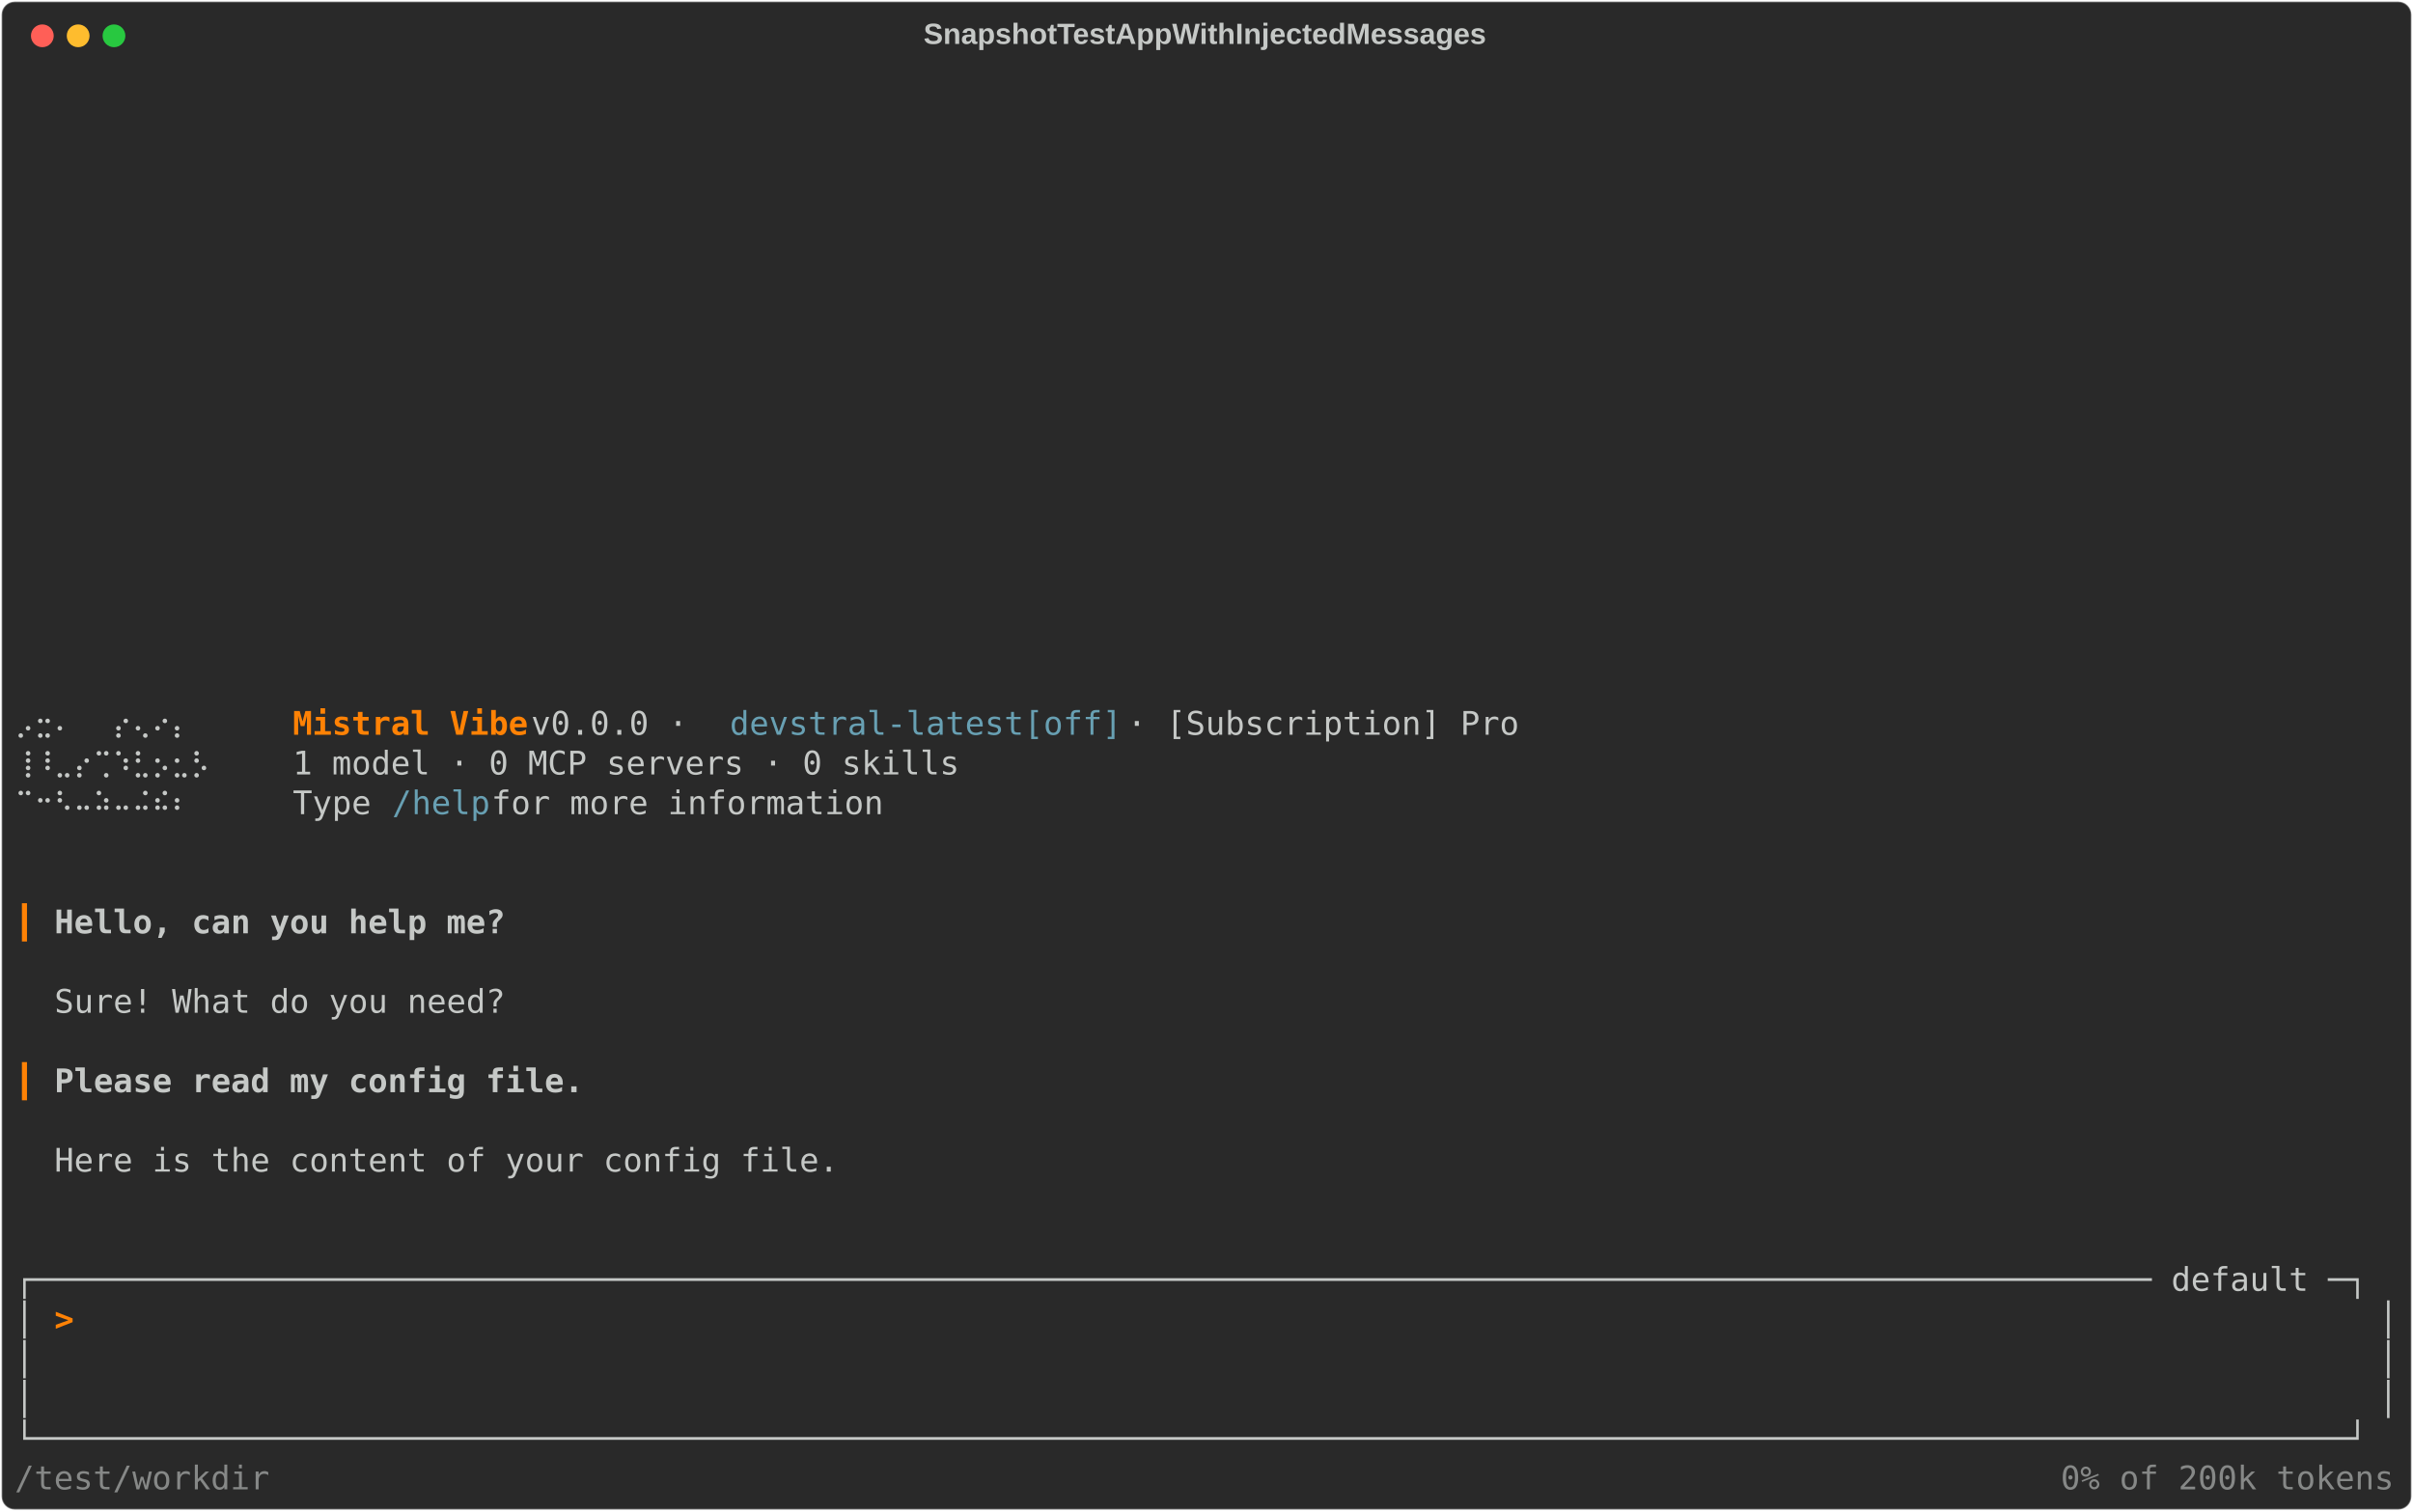
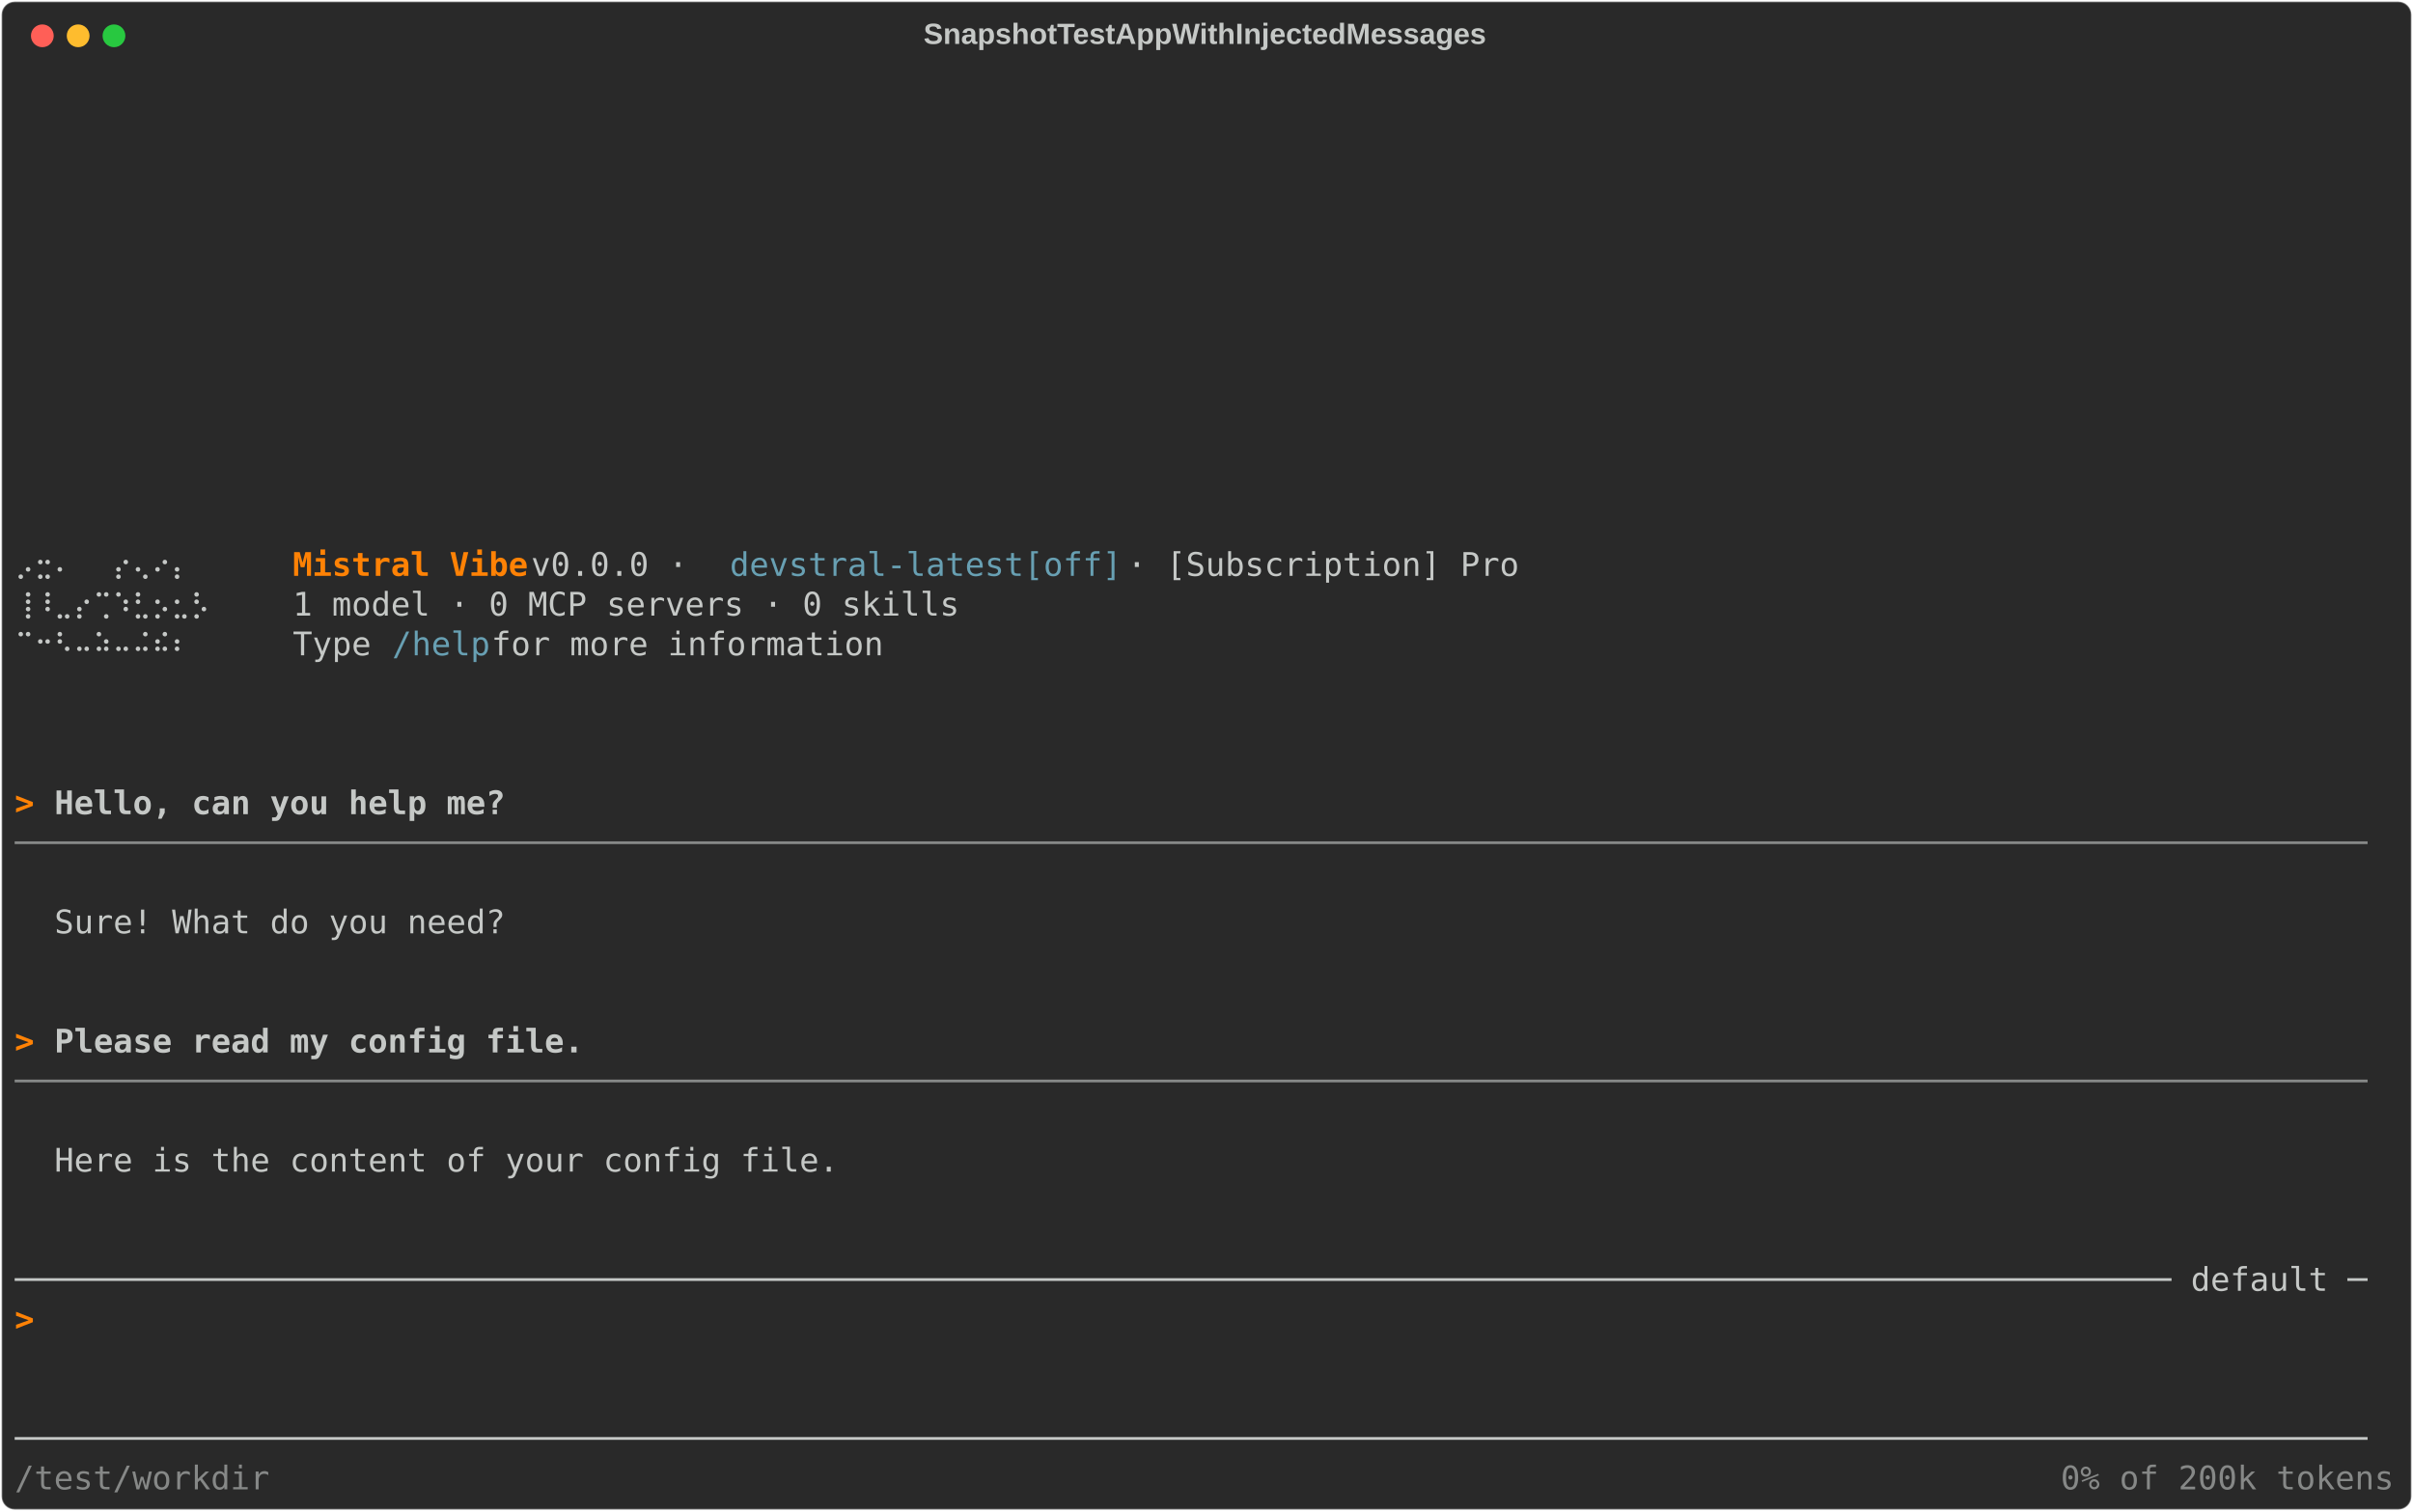
<svg xmlns="http://www.w3.org/2000/svg" class="rich-terminal" viewBox="0 0 1482 928.4">
  <style>

    @font-face {
        font-family: "Fira Code";
        src: local("FiraCode-Regular"),
                url("https://cdnjs.cloudflare.com/ajax/libs/firacode/6.2.0/woff2/FiraCode-Regular.woff2") format("woff2"),
                url("https://cdnjs.cloudflare.com/ajax/libs/firacode/6.2.0/woff/FiraCode-Regular.woff") format("woff");
        font-style: normal;
        font-weight: 400;
    }
    @font-face {
        font-family: "Fira Code";
        src: local("FiraCode-Bold"),
                url("https://cdnjs.cloudflare.com/ajax/libs/firacode/6.2.0/woff2/FiraCode-Bold.woff2") format("woff2"),
                url("https://cdnjs.cloudflare.com/ajax/libs/firacode/6.2.0/woff/FiraCode-Bold.woff") format("woff");
        font-style: bold;
        font-weight: 700;
    }

    .terminal-matrix {
        font-family: Fira Code, monospace;
        font-size: 20px;
        line-height: 24.4px;
        font-variant-east-asian: full-width;
    }

    .terminal-title {
        font-size: 18px;
        font-weight: bold;
        font-family: arial;
    }

    .terminal-r1 { fill: #c5c8c6 }
.terminal-r2 { fill: #ff8205;font-weight: bold }
.terminal-r3 { fill: #68a0b3 }
- .terminal-r4 { fill: #ff8205 }
- .terminal-r5 { fill: #c5c8c6;font-weight: bold }
- .terminal-r6 { fill: #868887 }
+ .terminal-r4 { fill: #c5c8c6;font-weight: bold }
+ .terminal-r5 { fill: #868887 }
    </style>
  <defs>
    <clipPath id="terminal-clip-terminal">
      <rect x="0" y="0" width="1463.0" height="877.4" />
    </clipPath>
    <clipPath id="terminal-line-0">
      <rect x="0" y="1.5" width="1464" height="24.65" />
    </clipPath>
    <clipPath id="terminal-line-1">
      <rect x="0" y="25.9" width="1464" height="24.65" />
    </clipPath>
    <clipPath id="terminal-line-2">
      <rect x="0" y="50.3" width="1464" height="24.65" />
    </clipPath>
    <clipPath id="terminal-line-3">
      <rect x="0" y="74.7" width="1464" height="24.65" />
    </clipPath>
    <clipPath id="terminal-line-4">
      <rect x="0" y="99.1" width="1464" height="24.65" />
    </clipPath>
    <clipPath id="terminal-line-5">
      <rect x="0" y="123.5" width="1464" height="24.65" />
    </clipPath>
    <clipPath id="terminal-line-6">
      <rect x="0" y="147.9" width="1464" height="24.65" />
    </clipPath>
    <clipPath id="terminal-line-7">
      <rect x="0" y="172.3" width="1464" height="24.65" />
    </clipPath>
    <clipPath id="terminal-line-8">
      <rect x="0" y="196.7" width="1464" height="24.65" />
    </clipPath>
    <clipPath id="terminal-line-9">
      <rect x="0" y="221.1" width="1464" height="24.65" />
    </clipPath>
    <clipPath id="terminal-line-10">
      <rect x="0" y="245.5" width="1464" height="24.65" />
    </clipPath>
    <clipPath id="terminal-line-11">
      <rect x="0" y="269.9" width="1464" height="24.65" />
    </clipPath>
    <clipPath id="terminal-line-12">
      <rect x="0" y="294.3" width="1464" height="24.65" />
    </clipPath>
    <clipPath id="terminal-line-13">
      <rect x="0" y="318.7" width="1464" height="24.65" />
    </clipPath>
    <clipPath id="terminal-line-14">
      <rect x="0" y="343.1" width="1464" height="24.65" />
    </clipPath>
    <clipPath id="terminal-line-15">
      <rect x="0" y="367.5" width="1464" height="24.65" />
    </clipPath>
    <clipPath id="terminal-line-16">
      <rect x="0" y="391.9" width="1464" height="24.65" />
    </clipPath>
    <clipPath id="terminal-line-17">
      <rect x="0" y="416.3" width="1464" height="24.65" />
    </clipPath>
    <clipPath id="terminal-line-18">
      <rect x="0" y="440.7" width="1464" height="24.65" />
    </clipPath>
    <clipPath id="terminal-line-19">
      <rect x="0" y="465.1" width="1464" height="24.65" />
    </clipPath>
    <clipPath id="terminal-line-20">
      <rect x="0" y="489.5" width="1464" height="24.65" />
    </clipPath>
    <clipPath id="terminal-line-21">
      <rect x="0" y="513.9" width="1464" height="24.65" />
    </clipPath>
    <clipPath id="terminal-line-22">
      <rect x="0" y="538.3" width="1464" height="24.65" />
    </clipPath>
    <clipPath id="terminal-line-23">
      <rect x="0" y="562.7" width="1464" height="24.65" />
    </clipPath>
    <clipPath id="terminal-line-24">
      <rect x="0" y="587.1" width="1464" height="24.65" />
    </clipPath>
    <clipPath id="terminal-line-25">
      <rect x="0" y="611.5" width="1464" height="24.65" />
    </clipPath>
    <clipPath id="terminal-line-26">
      <rect x="0" y="635.9" width="1464" height="24.65" />
    </clipPath>
    <clipPath id="terminal-line-27">
      <rect x="0" y="660.3" width="1464" height="24.65" />
    </clipPath>
    <clipPath id="terminal-line-28">
      <rect x="0" y="684.7" width="1464" height="24.65" />
    </clipPath>
    <clipPath id="terminal-line-29">
      <rect x="0" y="709.1" width="1464" height="24.65" />
    </clipPath>
    <clipPath id="terminal-line-30">
      <rect x="0" y="733.5" width="1464" height="24.65" />
    </clipPath>
    <clipPath id="terminal-line-31">
      <rect x="0" y="757.9" width="1464" height="24.65" />
    </clipPath>
    <clipPath id="terminal-line-32">
      <rect x="0" y="782.3" width="1464" height="24.65" />
    </clipPath>
    <clipPath id="terminal-line-33">
      <rect x="0" y="806.7" width="1464" height="24.65" />
    </clipPath>
    <clipPath id="terminal-line-34">
      <rect x="0" y="831.1" width="1464" height="24.65" />
    </clipPath>
  </defs>
  <rect fill="#292929" stroke="rgba(255,255,255,0.35)" stroke-width="1" x="1" y="1" width="1480" height="926.4" rx="8" />
  <text class="terminal-title" fill="#c5c8c6" text-anchor="middle" x="740" y="27">SnapshotTestAppWithInjectedMessages</text>
  <g transform="translate(26,22)">
    <circle cx="0" cy="0" r="7" fill="#ff5f57" />
    <circle cx="22" cy="0" r="7" fill="#febc2e" />
    <circle cx="44" cy="0" r="7" fill="#28c840" />
  </g>
  <g transform="translate(9, 41)" clip-path="url(#terminal-clip-terminal)">
    <g class="terminal-matrix">
      <text class="terminal-r1" x="1464" y="20" textLength="12.2" clip-path="url(#terminal-line-0)">
</text>
      <text class="terminal-r1" x="1464" y="44.4" textLength="12.2" clip-path="url(#terminal-line-1)">
</text>
      <text class="terminal-r1" x="1464" y="68.8" textLength="12.2" clip-path="url(#terminal-line-2)">
</text>
      <text class="terminal-r1" x="1464" y="93.2" textLength="12.2" clip-path="url(#terminal-line-3)">
</text>
      <text class="terminal-r1" x="1464" y="117.6" textLength="12.2" clip-path="url(#terminal-line-4)">
</text>
      <text class="terminal-r1" x="1464" y="142" textLength="12.2" clip-path="url(#terminal-line-5)">
</text>
      <text class="terminal-r1" x="1464" y="166.4" textLength="12.2" clip-path="url(#terminal-line-6)">
</text>
      <text class="terminal-r1" x="1464" y="190.8" textLength="12.2" clip-path="url(#terminal-line-7)">
</text>
      <text class="terminal-r1" x="1464" y="215.2" textLength="12.2" clip-path="url(#terminal-line-8)">
</text>
      <text class="terminal-r1" x="1464" y="239.6" textLength="12.2" clip-path="url(#terminal-line-9)">
</text>
      <text class="terminal-r1" x="1464" y="264" textLength="12.2" clip-path="url(#terminal-line-10)">
</text>
      <text class="terminal-r1" x="1464" y="288.4" textLength="12.2" clip-path="url(#terminal-line-11)">
</text>
+       <text class="terminal-r1" x="0" y="312.8" textLength="134.2" clip-path="url(#terminal-line-12)">  ⡠⣒⠄  ⡔⢄⠔⡄</text>
+       <text class="terminal-r2" x="170.8" y="312.8" textLength="146.4" clip-path="url(#terminal-line-12)">Mistral Vibe</text>
+       <text class="terminal-r1" x="317.2" y="312.8" textLength="122" clip-path="url(#terminal-line-12)"> v0.0.0 · </text>
+       <text class="terminal-r3" x="439.2" y="312.8" textLength="244" clip-path="url(#terminal-line-12)">devstral-latest[off]</text>
+       <text class="terminal-r1" x="683.2" y="312.8" textLength="256.2" clip-path="url(#terminal-line-12)"> · [Subscription] Pro</text>
      <text class="terminal-r1" x="1464" y="312.8" textLength="12.2" clip-path="url(#terminal-line-12)">
</text>
+       <text class="terminal-r1" x="0" y="337.2" textLength="134.2" clip-path="url(#terminal-line-13)"> ⢸⠸⣀⡔⢉⠱⣃⡢⣂⡣</text>
+       <text class="terminal-r1" x="170.8" y="337.2" textLength="414.8" clip-path="url(#terminal-line-13)">1 model · 0 MCP servers · 0 skills</text>
      <text class="terminal-r1" x="1464" y="337.2" textLength="12.2" clip-path="url(#terminal-line-13)">
</text>
+       <text class="terminal-r1" x="0" y="361.6" textLength="134.2" clip-path="url(#terminal-line-14)">  ⠉⠒⠣⠤⠵⠤⠬⠮⠆</text>
+       <text class="terminal-r1" x="170.8" y="361.6" textLength="61" clip-path="url(#terminal-line-14)">Type </text>
+       <text class="terminal-r3" x="231.8" y="361.6" textLength="61" clip-path="url(#terminal-line-14)">/help</text>
+       <text class="terminal-r1" x="292.8" y="361.6" textLength="256.2" clip-path="url(#terminal-line-14)"> for more information</text>
      <text class="terminal-r1" x="1464" y="361.6" textLength="12.2" clip-path="url(#terminal-line-14)">
</text>
      <text class="terminal-r1" x="1464" y="386" textLength="12.2" clip-path="url(#terminal-line-15)">
</text>
-       <text class="terminal-r1" x="0" y="410.4" textLength="134.2" clip-path="url(#terminal-line-16)">  ⡠⣒⠄  ⡔⢄⠔⡄</text>
-       <text class="terminal-r2" x="170.8" y="410.4" textLength="146.4" clip-path="url(#terminal-line-16)">Mistral Vibe</text>
-       <text class="terminal-r1" x="317.2" y="410.4" textLength="122" clip-path="url(#terminal-line-16)"> v0.0.0 · </text>
-       <text class="terminal-r3" x="439.2" y="410.4" textLength="244" clip-path="url(#terminal-line-16)">devstral-latest[off]</text>
-       <text class="terminal-r1" x="683.2" y="410.4" textLength="256.2" clip-path="url(#terminal-line-16)"> · [Subscription] Pro</text>
      <text class="terminal-r1" x="1464" y="410.4" textLength="12.2" clip-path="url(#terminal-line-16)">
</text>
-       <text class="terminal-r1" x="0" y="434.8" textLength="134.2" clip-path="url(#terminal-line-17)"> ⢸⠸⣀⡔⢉⠱⣃⡢⣂⡣</text>
-       <text class="terminal-r1" x="170.8" y="434.8" textLength="414.8" clip-path="url(#terminal-line-17)">1 model · 0 MCP servers · 0 skills</text>
      <text class="terminal-r1" x="1464" y="434.8" textLength="12.2" clip-path="url(#terminal-line-17)">
</text>
-       <text class="terminal-r1" x="0" y="459.2" textLength="134.2" clip-path="url(#terminal-line-18)">  ⠉⠒⠣⠤⠵⠤⠬⠮⠆</text>
-       <text class="terminal-r1" x="170.8" y="459.2" textLength="61" clip-path="url(#terminal-line-18)">Type </text>
-       <text class="terminal-r3" x="231.8" y="459.2" textLength="61" clip-path="url(#terminal-line-18)">/help</text>
-       <text class="terminal-r1" x="292.8" y="459.2" textLength="256.2" clip-path="url(#terminal-line-18)"> for more information</text>
+       <text class="terminal-r2" x="0" y="459.2" textLength="24.4" clip-path="url(#terminal-line-18)">&gt; </text>
+       <text class="terminal-r4" x="24.4" y="459.2" textLength="280.6" clip-path="url(#terminal-line-18)">Hello, can you help me?</text>
      <text class="terminal-r1" x="1464" y="459.2" textLength="12.2" clip-path="url(#terminal-line-18)">
</text>
+       <text class="terminal-r5" x="0" y="483.6" textLength="1464" clip-path="url(#terminal-line-19)">────────────────────────────────────────────────────────────────────────────────────────────────────────────────────────</text>
      <text class="terminal-r1" x="1464" y="483.6" textLength="12.2" clip-path="url(#terminal-line-19)">
</text>
      <text class="terminal-r1" x="1464" y="508" textLength="12.2" clip-path="url(#terminal-line-20)">
</text>
-       <text class="terminal-r4" x="0" y="532.4" textLength="12.2" clip-path="url(#terminal-line-21)">┃</text>
-       <text class="terminal-r5" x="24.4" y="532.4" textLength="280.6" clip-path="url(#terminal-line-21)">Hello, can you help me?</text>
+       <text class="terminal-r1" x="24.4" y="532.4" textLength="280.6" clip-path="url(#terminal-line-21)">Sure! What do you need?</text>
      <text class="terminal-r1" x="1464" y="532.4" textLength="12.2" clip-path="url(#terminal-line-21)">
</text>
      <text class="terminal-r1" x="1464" y="556.8" textLength="12.2" clip-path="url(#terminal-line-22)">
</text>
-       <text class="terminal-r1" x="24.4" y="581.2" textLength="280.6" clip-path="url(#terminal-line-23)">Sure! What do you need?</text>
      <text class="terminal-r1" x="1464" y="581.2" textLength="12.2" clip-path="url(#terminal-line-23)">
</text>
+       <text class="terminal-r2" x="0" y="605.6" textLength="24.4" clip-path="url(#terminal-line-24)">&gt; </text>
+       <text class="terminal-r4" x="24.4" y="605.6" textLength="329.4" clip-path="url(#terminal-line-24)">Please read my config file.</text>
      <text class="terminal-r1" x="1464" y="605.6" textLength="12.2" clip-path="url(#terminal-line-24)">
</text>
-       <text class="terminal-r4" x="0" y="630" textLength="12.2" clip-path="url(#terminal-line-25)">┃</text>
-       <text class="terminal-r5" x="24.4" y="630" textLength="329.4" clip-path="url(#terminal-line-25)">Please read my config file.</text>
+       <text class="terminal-r5" x="0" y="630" textLength="1464" clip-path="url(#terminal-line-25)">────────────────────────────────────────────────────────────────────────────────────────────────────────────────────────</text>
      <text class="terminal-r1" x="1464" y="630" textLength="12.2" clip-path="url(#terminal-line-25)">
</text>
      <text class="terminal-r1" x="1464" y="654.4" textLength="12.2" clip-path="url(#terminal-line-26)">
</text>
      <text class="terminal-r1" x="24.4" y="678.8" textLength="488" clip-path="url(#terminal-line-27)">Here is the content of your config file.</text>
      <text class="terminal-r1" x="1464" y="678.8" textLength="12.2" clip-path="url(#terminal-line-27)">
</text>
      <text class="terminal-r1" x="1464" y="703.2" textLength="12.2" clip-path="url(#terminal-line-28)">
</text>
      <text class="terminal-r1" x="1464" y="727.6" textLength="12.2" clip-path="url(#terminal-line-29)">
</text>
-       <text class="terminal-r1" x="0" y="752" textLength="1464" clip-path="url(#terminal-line-30)">┌──────────────────────────────────────────────────────────────────────────────────────────────────────────── default ─┐</text>
+       <text class="terminal-r1" x="0" y="752" textLength="1464" clip-path="url(#terminal-line-30)">────────────────────────────────────────────────────────────────────────────────────────────────────────────── default ─</text>
      <text class="terminal-r1" x="1464" y="752" textLength="12.2" clip-path="url(#terminal-line-30)">
</text>
-       <text class="terminal-r1" x="0" y="776.4" textLength="12.2" clip-path="url(#terminal-line-31)">│</text>
-       <text class="terminal-r2" x="24.4" y="776.4" textLength="12.2" clip-path="url(#terminal-line-31)">&gt;</text>
-       <text class="terminal-r1" x="1451.8" y="776.4" textLength="12.2" clip-path="url(#terminal-line-31)">│</text>
+       <text class="terminal-r2" x="0" y="776.4" textLength="12.2" clip-path="url(#terminal-line-31)">&gt;</text>
      <text class="terminal-r1" x="1464" y="776.4" textLength="12.2" clip-path="url(#terminal-line-31)">
</text>
-       <text class="terminal-r1" x="0" y="800.8" textLength="12.2" clip-path="url(#terminal-line-32)">│</text>
-       <text class="terminal-r1" x="1451.8" y="800.8" textLength="12.2" clip-path="url(#terminal-line-32)">│</text>
      <text class="terminal-r1" x="1464" y="800.8" textLength="12.2" clip-path="url(#terminal-line-32)">
</text>
-       <text class="terminal-r1" x="0" y="825.2" textLength="12.2" clip-path="url(#terminal-line-33)">│</text>
-       <text class="terminal-r1" x="1451.8" y="825.2" textLength="12.2" clip-path="url(#terminal-line-33)">│</text>
      <text class="terminal-r1" x="1464" y="825.2" textLength="12.2" clip-path="url(#terminal-line-33)">
</text>
-       <text class="terminal-r1" x="0" y="849.6" textLength="1464" clip-path="url(#terminal-line-34)">└──────────────────────────────────────────────────────────────────────────────────────────────────────────────────────┘</text>
+       <text class="terminal-r1" x="0" y="849.6" textLength="1464" clip-path="url(#terminal-line-34)">────────────────────────────────────────────────────────────────────────────────────────────────────────────────────────</text>
      <text class="terminal-r1" x="1464" y="849.6" textLength="12.2" clip-path="url(#terminal-line-34)">
</text>
-       <text class="terminal-r6" x="0" y="874" textLength="158.6" clip-path="url(#terminal-line-35)">/test/workdir</text>
-       <text class="terminal-r6" x="1256.6" y="874" textLength="207.4" clip-path="url(#terminal-line-35)">0% of 200k tokens</text>
+       <text class="terminal-r5" x="0" y="874" textLength="158.6" clip-path="url(#terminal-line-35)">/test/workdir</text>
+       <text class="terminal-r5" x="1256.6" y="874" textLength="207.4" clip-path="url(#terminal-line-35)">0% of 200k tokens</text>
    </g>
  </g>
</svg>
